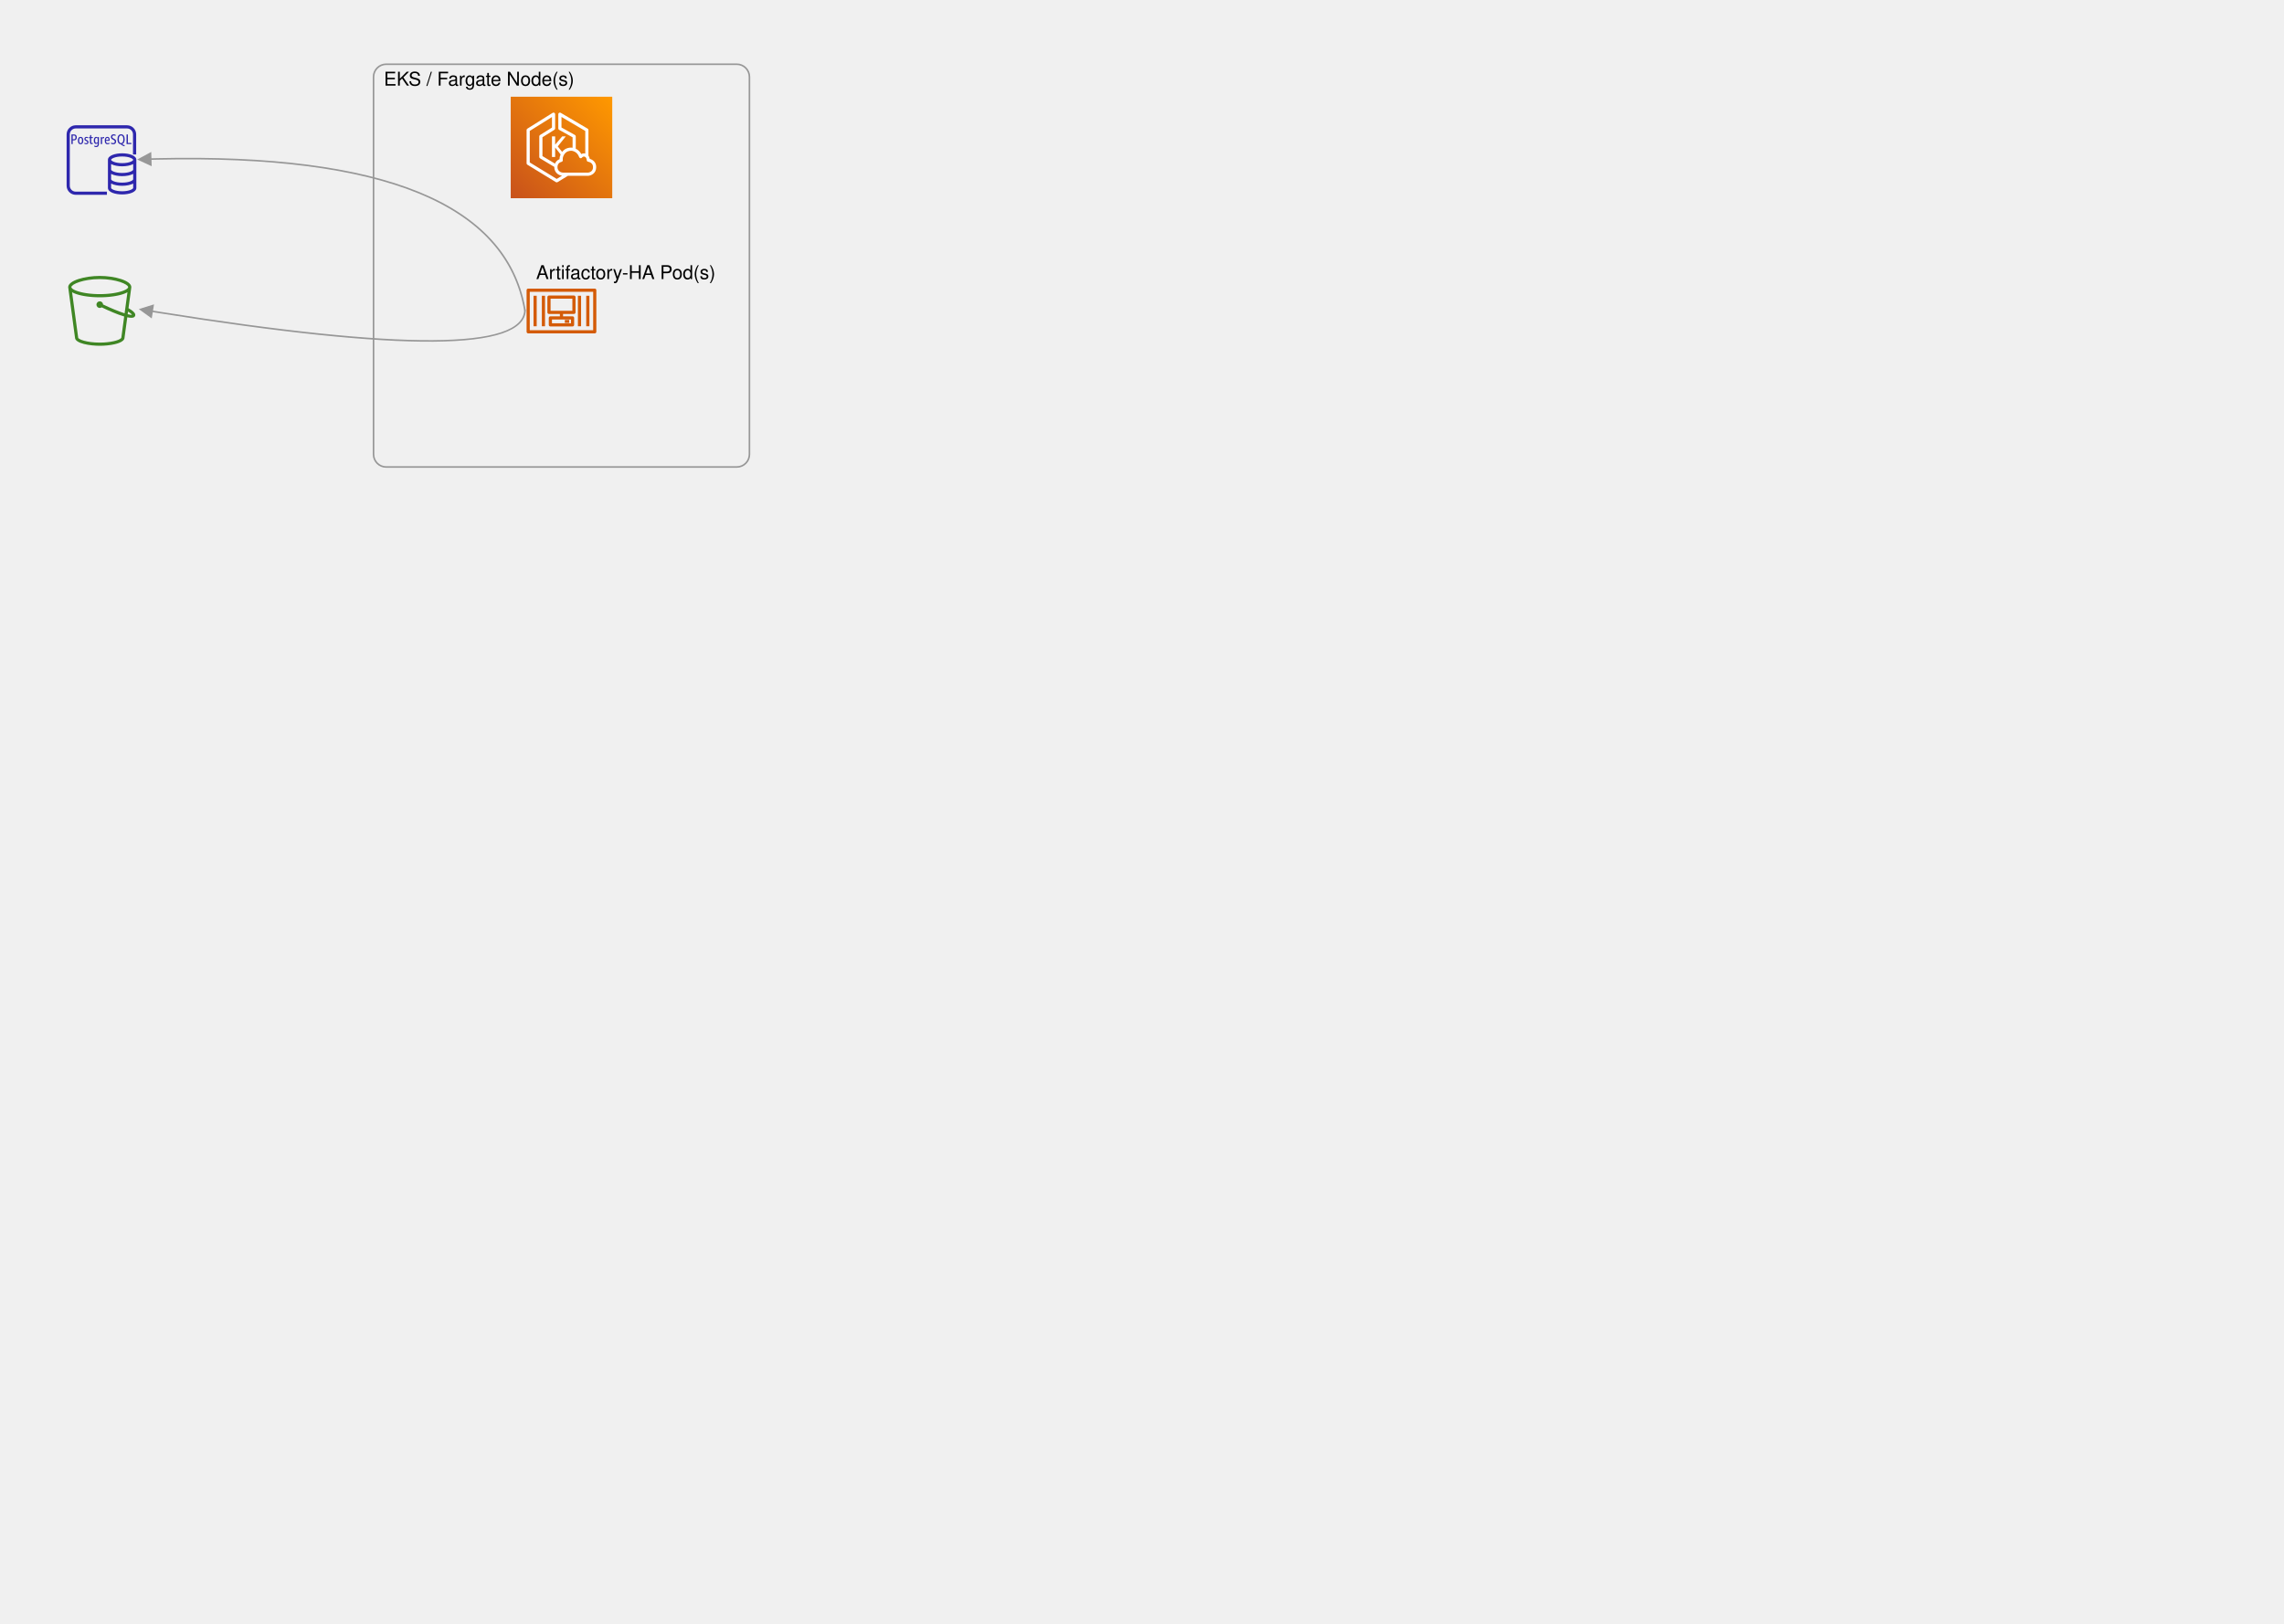
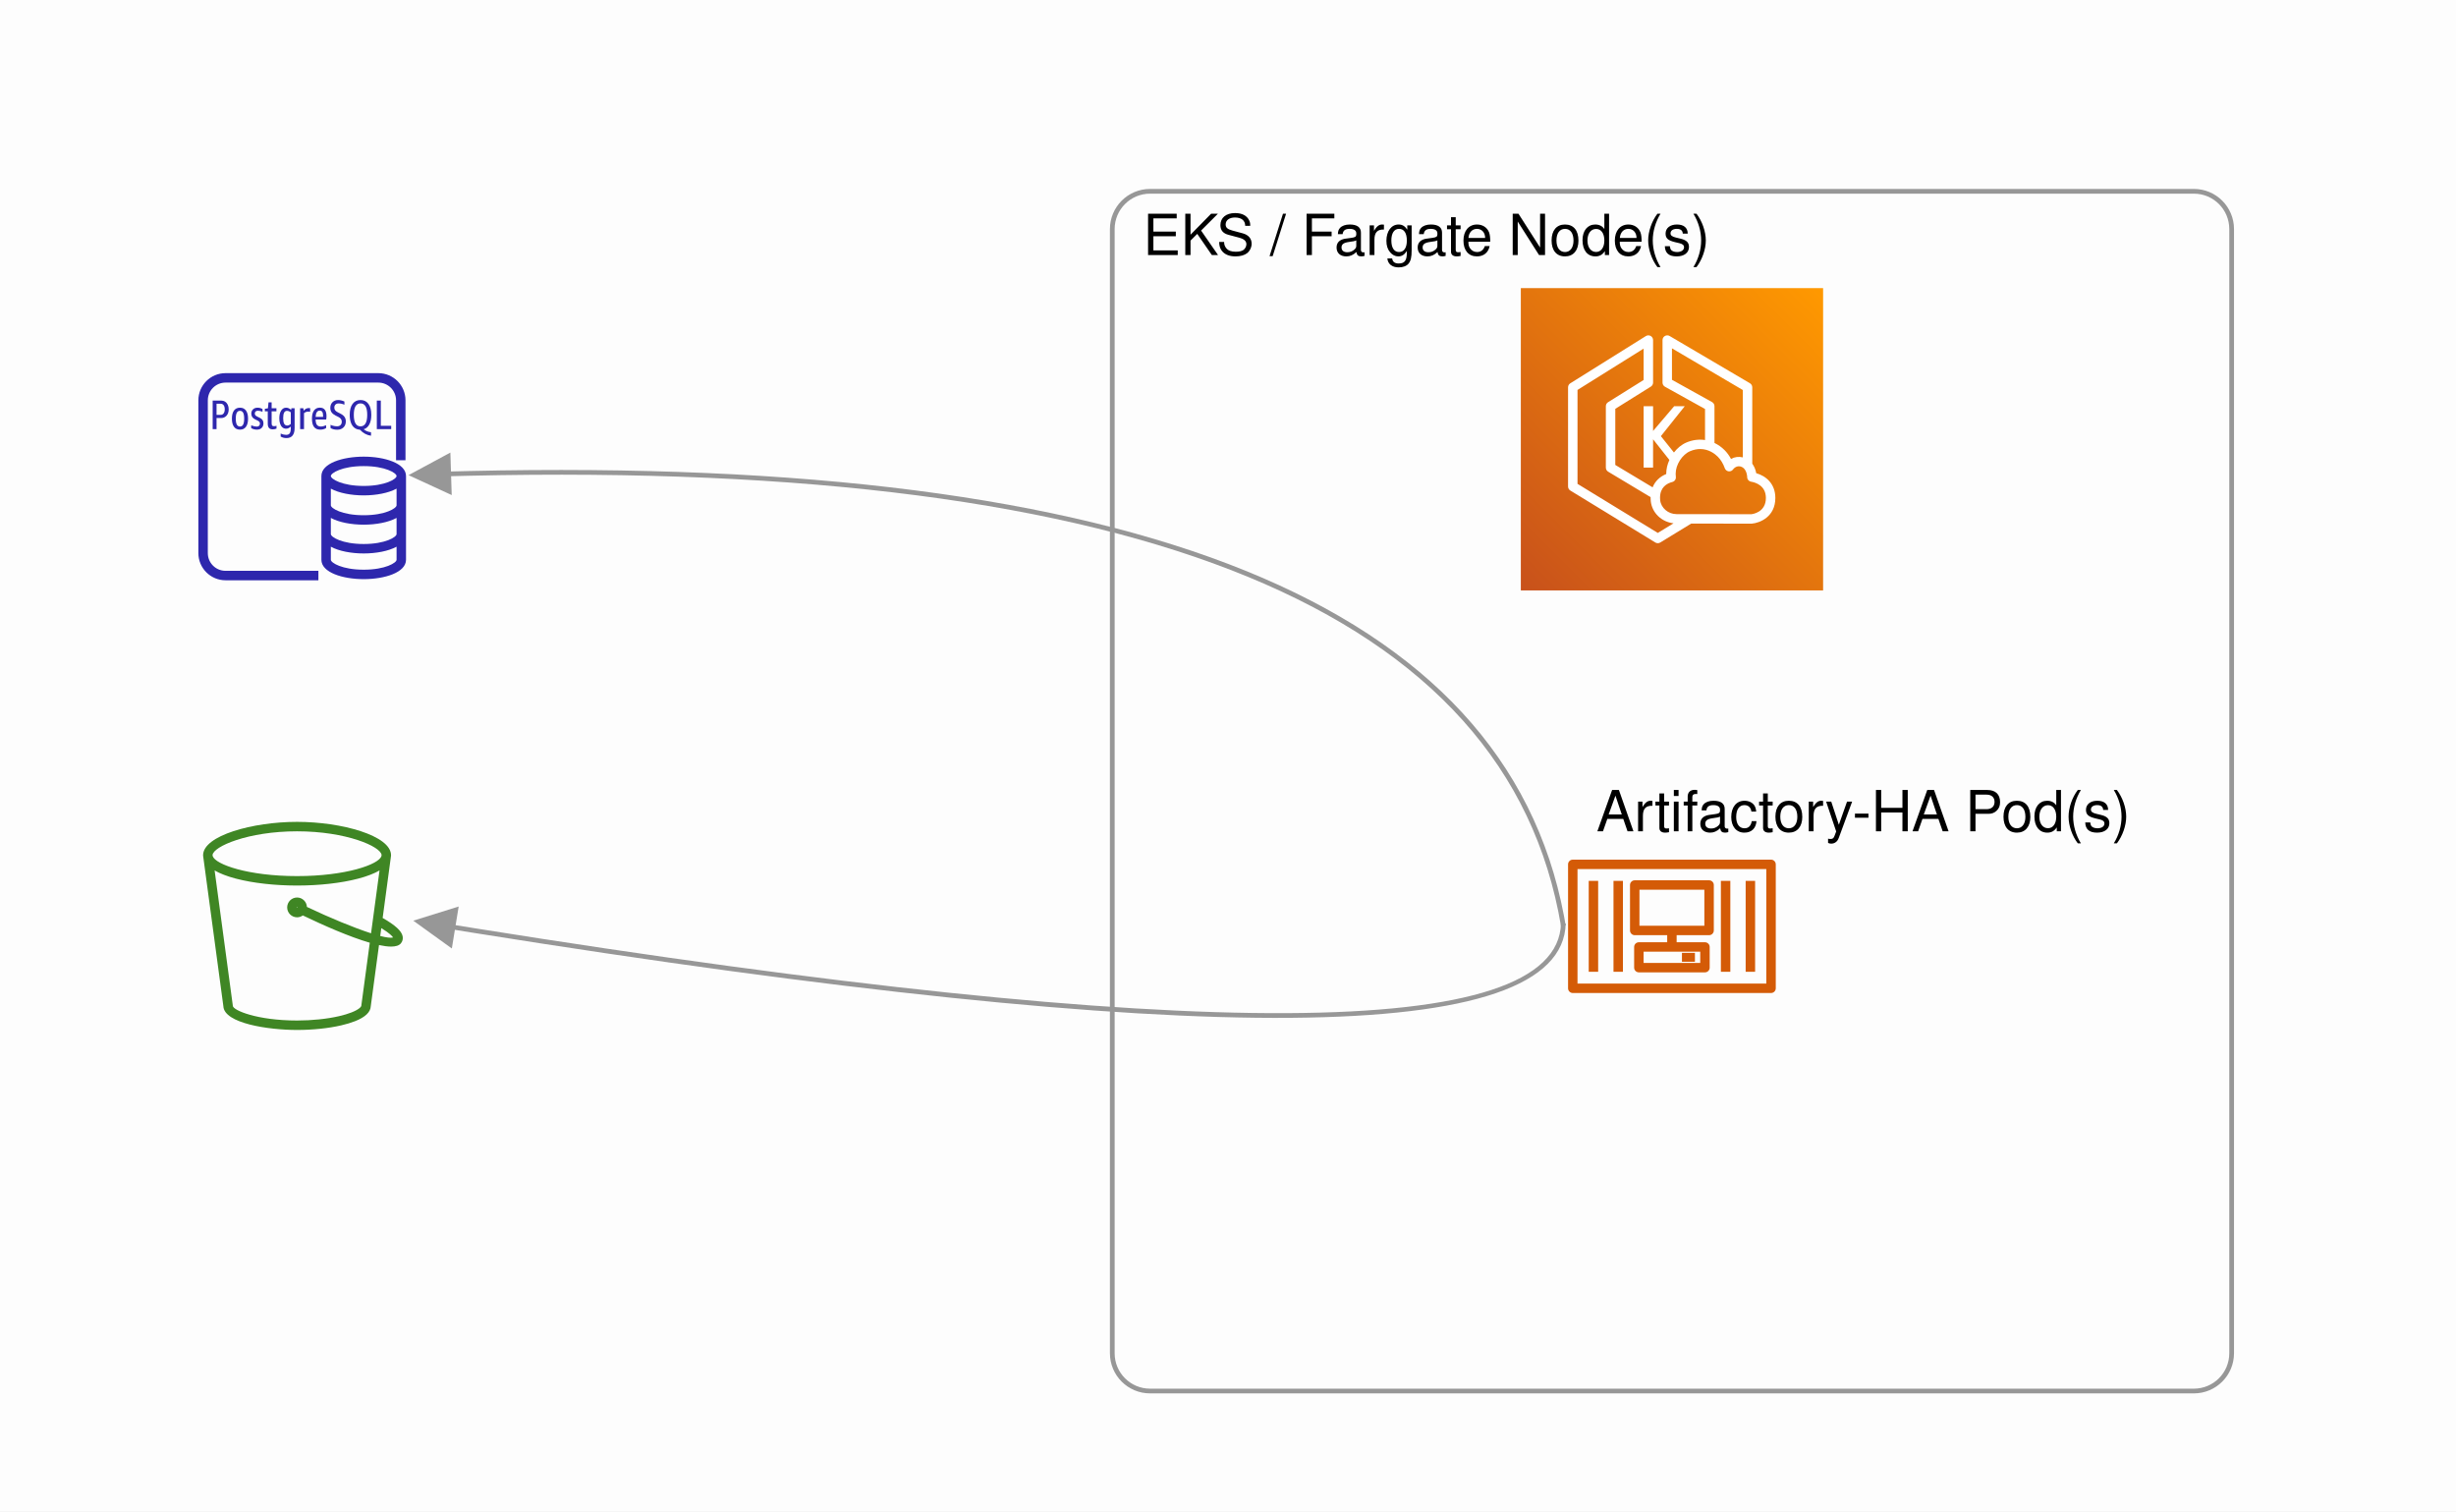
- <svg xmlns="http://www.w3.org/2000/svg" width="1440px" height="1024px" viewBox="0 0 1440 1024" version="1.1">
+ <svg xmlns="http://www.w3.org/2000/svg" width="520px" height="320px" viewBox="0 0 520 320" version="1.1">
  <defs>
    <linearGradient x1="0%" y1="100%" x2="100%" y2="0%" id="linearGradient-1">
      <stop stop-color="#C8511B" offset="0%" />
      <stop stop-color="#FF9900" offset="100%" />
    </linearGradient>
  </defs>
  <g id="Desktop-HD" stroke="none" stroke-width="1" fill="none" fill-rule="evenodd">
+     <rect fill="#FFFFFF" opacity="0.898" x="0" y="0" width="520" height="320" />
    <g id="AWS-Icons" transform="translate(40, 61)">
      <g id="Amazon-DATABASEAmazon-Aurora-PostgreSQL-instance_Resource-Icon_light-bg" transform="translate(0, 16)" fill="#2E27AD">
        <path d="M37.006,32.082 C32.415,32.082 30.048,30.609 30.048,29.981 L30.048,26.451 C31.777,27.394 34.398,27.881 37.006,27.881 C39.615,27.881 42.235,27.394 43.964,26.451 L43.964,29.981 C43.964,30.609 41.597,32.082 37.006,32.082 L37.006,32.082 Z M37.006,38.174 C32.415,38.174 30.048,36.701 30.048,36.073 L30.048,32.652 C31.777,33.595 34.398,34.082 37.006,34.082 C39.615,34.082 42.235,33.595 43.964,32.652 L43.964,36.073 C43.964,36.701 41.597,38.174 37.006,38.174 L37.006,38.174 Z M37.006,43.613 C32.415,43.613 30.048,42.141 30.048,41.513 L30.048,38.744 C31.777,39.686 34.398,40.174 37.006,40.174 C39.615,40.174 42.235,39.686 43.964,38.744 L43.964,41.513 C43.964,42.141 41.597,43.613 37.006,43.613 L37.006,43.613 Z M37.006,21.68 C41.597,21.68 43.964,23.152 43.964,23.78 C43.964,24.408 41.597,25.881 37.006,25.881 C32.415,25.881 30.048,24.408 30.048,23.78 C30.048,23.152 32.415,21.68 37.006,21.68 L37.006,21.68 Z M37.006,19.68 C32.555,19.68 28.048,21.088 28.048,23.78 L28.048,41.513 C28.048,44.205 32.555,45.613 37.006,45.613 C41.457,45.613 45.964,44.205 45.964,41.513 L45.964,23.78 C45.964,21.088 41.457,19.68 37.006,19.68 L37.006,19.68 Z M7.75,43.853 L27.414,43.853 L27.414,45.853 L7.75,45.853 C4.579,45.853 2,43.274 2,40.103 L2,7.751 C2,4.58 4.579,2 7.75,2 L40.104,2 C43.275,2 45.854,4.58 45.854,7.751 L45.854,20.439 L43.854,20.439 L43.854,7.751 C43.854,5.683 42.171,4 40.104,4 L7.75,4 C5.683,4 4,5.683 4,7.751 L4,40.103 C4,42.171 5.683,43.853 7.75,43.853 L7.75,43.853 Z M40.629,7.805 L40.629,13.141 L42.826,13.141 L42.826,13.848 L39.783,13.848 L39.783,7.805 L40.629,7.805 Z M36.33,13.263 C35.86,13.263 35.505,13.059 35.267,12.648 C35.028,12.238 34.909,11.633 34.909,10.83 C34.909,10.028 35.028,9.424 35.267,9.017 C35.505,8.61 35.86,8.406 36.33,8.406 C36.801,8.406 37.155,8.61 37.395,9.017 C37.632,9.424 37.751,10.028 37.751,10.83 C37.751,11.633 37.632,12.238 37.395,12.648 C37.155,13.059 36.801,13.263 36.33,13.263 L36.33,13.263 Z M38.196,12.857 C38.475,12.331 38.614,11.656 38.614,10.83 C38.614,9.836 38.414,9.064 38.013,8.515 C37.612,7.966 37.051,7.691 36.33,7.691 C35.61,7.691 35.049,7.966 34.648,8.515 C34.246,9.064 34.046,9.836 34.046,10.83 C34.046,11.464 34.129,12.013 34.294,12.478 C34.46,12.943 34.705,13.304 35.031,13.56 C35.357,13.815 35.749,13.954 36.208,13.978 C36.54,14.339 36.902,14.626 37.298,14.842 C37.693,15.057 38.112,15.193 38.554,15.251 L38.554,14.51 C38.251,14.476 37.976,14.408 37.726,14.31 C37.476,14.21 37.235,14.068 37.002,13.882 C37.519,13.725 37.917,13.384 38.196,12.857 L38.196,12.857 Z M32.097,12.993 C32.275,12.818 32.363,12.577 32.363,12.269 C32.363,11.851 32.131,11.522 31.666,11.284 L31.046,10.97 C30.657,10.772 30.375,10.546 30.2,10.29 C30.027,10.034 29.939,9.72 29.939,9.348 C29.939,8.854 30.093,8.454 30.402,8.149 C30.709,7.844 31.113,7.691 31.613,7.691 C32.002,7.691 32.439,7.796 32.921,8.005 L32.921,8.686 C32.526,8.505 32.11,8.415 31.674,8.415 C31.401,8.415 31.185,8.495 31.025,8.654 C30.864,8.814 30.785,9.031 30.785,9.305 C30.785,9.52 30.84,9.702 30.95,9.853 C31.061,10.005 31.244,10.147 31.5,10.281 L32.118,10.595 C32.497,10.787 32.775,11.014 32.951,11.274 C33.129,11.537 33.218,11.851 33.218,12.217 C33.218,12.746 33.052,13.172 32.721,13.494 C32.389,13.816 31.947,13.978 31.396,13.978 C31.127,13.978 30.87,13.947 30.623,13.887 C30.376,13.825 30.163,13.737 29.983,13.621 L29.983,12.949 C30.459,13.153 30.921,13.254 31.369,13.254 C31.677,13.254 31.92,13.167 32.097,12.993 L32.097,12.993 Z M27.074,10.268 C27.223,10.044 27.431,9.932 27.698,9.932 C27.937,9.932 28.113,10.02 28.23,10.198 C28.346,10.376 28.404,10.65 28.404,11.021 C28.404,11.062 28.402,11.103 28.4,11.145 C28.397,11.185 28.396,11.223 28.396,11.258 L26.826,11.258 C26.844,10.821 26.926,10.492 27.074,10.268 L27.074,10.268 Z M29.05,13.027 C28.649,13.208 28.282,13.298 27.951,13.298 C27.562,13.298 27.277,13.182 27.101,12.949 C26.923,12.717 26.832,12.339 26.826,11.815 L29.059,11.815 C29.105,11.595 29.128,11.353 29.128,11.092 C29.128,10.505 29.01,10.061 28.775,9.758 C28.539,9.456 28.192,9.305 27.733,9.305 C27.193,9.305 26.777,9.505 26.486,9.906 C26.195,10.307 26.05,10.883 26.05,11.633 C26.05,12.417 26.195,13.001 26.486,13.386 C26.777,13.769 27.218,13.961 27.812,13.961 C28.282,13.961 28.694,13.851 29.05,13.629 L29.05,13.027 Z M24.799,9.526 C24.97,9.436 25.166,9.392 25.387,9.392 C25.481,9.392 25.573,9.4 25.666,9.418 L25.666,10.177 C25.503,10.153 25.372,10.142 25.274,10.142 C24.943,10.142 24.641,10.249 24.367,10.464 L24.367,13.848 L23.547,13.848 L23.547,9.427 L24.228,9.427 L24.306,9.958 C24.463,9.761 24.627,9.617 24.799,9.526 L24.799,9.526 Z M20.81,13.089 C20.519,13.089 20.304,12.962 20.165,12.709 C20.026,12.456 19.955,12.068 19.955,11.545 C19.955,11.011 20.021,10.616 20.152,10.363 C20.282,10.11 20.487,9.984 20.767,9.984 C21.027,9.984 21.295,10.089 21.568,10.299 L21.568,12.757 C21.301,12.978 21.048,13.089 20.81,13.089 L20.81,13.089 Z M21.342,14.736 C21.191,14.958 20.935,15.067 20.574,15.067 C20.243,15.067 19.86,14.978 19.424,14.798 L19.424,15.426 C19.796,15.641 20.202,15.748 20.645,15.748 C21.801,15.748 22.38,15.03 22.38,13.595 L22.38,9.427 L21.699,9.427 L21.639,9.784 C21.301,9.47 20.949,9.313 20.583,9.313 C20.142,9.313 19.79,9.517 19.528,9.924 C19.267,10.33 19.136,10.88 19.136,11.571 C19.136,12.008 19.193,12.39 19.306,12.718 C19.419,13.046 19.583,13.303 19.799,13.485 C20.014,13.668 20.27,13.76 20.566,13.76 C20.914,13.76 21.249,13.612 21.568,13.315 L21.568,13.638 C21.568,14.149 21.492,14.516 21.342,14.736 L21.342,14.736 Z M16.694,12.687 L16.694,10.089 L16.075,10.089 L16.075,9.549 L16.73,9.444 L16.851,8.188 L17.514,8.188 L17.514,9.427 L18.526,9.427 L18.526,10.089 L17.514,10.089 L17.514,12.627 C17.514,12.848 17.55,13.003 17.623,13.093 C17.695,13.183 17.825,13.228 18.011,13.228 C18.191,13.228 18.368,13.199 18.543,13.141 L18.543,13.742 C18.293,13.848 18.028,13.899 17.749,13.899 C17.389,13.899 17.123,13.801 16.951,13.603 C16.78,13.405 16.694,13.101 16.694,12.687 L16.694,12.687 Z M14.86,13.145 C14.978,13.032 15.038,12.87 15.038,12.661 C15.038,12.411 14.878,12.208 14.558,12.051 L13.991,11.772 C13.468,11.517 13.207,11.115 13.207,10.569 C13.207,10.197 13.329,9.895 13.572,9.662 C13.817,9.43 14.134,9.313 14.524,9.313 C14.89,9.313 15.241,9.406 15.578,9.593 L15.578,10.185 C15.258,10.034 14.93,9.958 14.593,9.958 C14.396,9.958 14.238,10.011 14.122,10.115 C14.006,10.22 13.948,10.362 13.948,10.543 C13.948,10.688 13.987,10.81 14.066,10.909 C14.144,11.008 14.277,11.103 14.462,11.196 L14.994,11.458 C15.268,11.592 15.466,11.752 15.591,11.937 C15.717,12.124 15.778,12.353 15.778,12.627 C15.778,13.027 15.654,13.351 15.404,13.595 C15.154,13.839 14.819,13.961 14.402,13.961 C13.953,13.961 13.547,13.853 13.181,13.638 L13.181,13.045 C13.634,13.226 14.027,13.315 14.358,13.315 C14.572,13.315 14.739,13.259 14.86,13.145 L14.86,13.145 Z M11.481,12.893 C11.335,13.163 11.111,13.298 10.809,13.298 C10.507,13.298 10.282,13.163 10.138,12.893 C9.992,12.622 9.919,12.202 9.919,11.633 C9.919,11.062 9.992,10.645 10.138,10.377 C10.282,10.109 10.507,9.976 10.809,9.976 C11.111,9.976 11.335,10.109 11.481,10.377 C11.625,10.645 11.698,11.062 11.698,11.633 C11.698,12.202 11.625,12.622 11.481,12.893 L11.481,12.893 Z M10.809,9.313 C10.257,9.313 9.834,9.514 9.54,9.915 C9.247,10.316 9.1,10.889 9.1,11.633 C9.1,12.382 9.247,12.958 9.54,13.358 C9.834,13.76 10.257,13.961 10.809,13.961 C11.361,13.961 11.784,13.76 12.077,13.358 C12.371,12.958 12.518,12.382 12.518,11.633 C12.518,10.889 12.371,10.316 12.077,9.915 C11.784,9.514 11.361,9.313 10.809,9.313 L10.809,9.313 Z M7.352,10.517 C7.197,10.726 6.984,10.83 6.711,10.83 L5.848,10.83 L5.848,8.476 L6.711,8.476 C6.984,8.476 7.197,8.579 7.352,8.785 C7.506,8.992 7.583,9.281 7.583,9.653 C7.583,10.02 7.506,10.307 7.352,10.517 L7.352,10.517 Z M7.657,8.04 C7.409,7.884 7.123,7.805 6.798,7.805 L5.028,7.805 L5.028,13.848 L5.848,13.848 L5.848,11.502 L6.798,11.502 C7.28,11.502 7.671,11.333 7.971,10.996 C8.27,10.659 8.42,10.211 8.42,9.653 C8.42,9.293 8.355,8.974 8.224,8.694 C8.093,8.415 7.904,8.197 7.657,8.04 L7.657,8.04 Z" />
      </g>
      <g id="AWS-Amazon-Simple-Storage_Bucket_Resource-Icon_light-bg" transform="translate(0, 111)" fill="#3F8624">
        <path d="M40.504,26.16 L40.728,24.494 C42.512,25.581 43.063,26.209 43.223,26.474 C42.75,26.617 41.795,26.491 40.504,26.16 L40.504,26.16 Z M22.802,20.111 C22.802,20.058 22.845,20.015 22.898,20.015 C22.913,20.015 22.924,20.025 22.937,20.032 L22.864,20.179 C22.831,20.169 22.802,20.149 22.802,20.111 L22.802,20.111 Z M36.514,40.798 C36.508,40.843 36.505,40.887 36.505,40.931 C36.505,41.086 36.126,41.675 34.441,42.34 C33.69,42.637 32.803,42.903 31.803,43.133 C29.228,43.729 26.064,44.057 22.896,44.057 C14.43,44.057 9.289,41.887 9.289,40.931 C9.289,40.887 9.286,40.843 9.28,40.798 L5.441,12.285 C5.688,12.429 5.953,12.566 6.231,12.7 C6.31,12.738 6.396,12.774 6.478,12.812 C6.718,12.923 6.967,13.03 7.227,13.134 C7.339,13.178 7.452,13.222 7.567,13.265 C7.843,13.369 8.128,13.469 8.423,13.565 C8.51,13.594 8.593,13.624 8.681,13.651 C9.06,13.77 9.453,13.884 9.858,13.991 C9.971,14.021 10.088,14.05 10.203,14.078 C10.515,14.158 10.833,14.234 11.158,14.306 C11.299,14.338 11.439,14.369 11.581,14.398 C11.946,14.475 12.319,14.549 12.698,14.618 C12.78,14.633 12.859,14.649 12.942,14.664 C13.4,14.744 13.869,14.818 14.345,14.888 C14.479,14.907 14.615,14.924 14.751,14.942 C15.111,14.992 15.476,15.038 15.844,15.081 C15.994,15.098 16.145,15.116 16.297,15.133 C16.741,15.18 17.189,15.223 17.64,15.262 C17.693,15.266 17.747,15.272 17.802,15.276 C18.306,15.317 18.813,15.35 19.321,15.38 C19.466,15.388 19.611,15.394 19.757,15.401 C20.141,15.42 20.525,15.435 20.909,15.448 C21.06,15.453 21.209,15.458 21.359,15.462 C21.872,15.473 22.385,15.482 22.896,15.482 C23.406,15.482 23.919,15.473 24.432,15.462 C24.582,15.458 24.733,15.453 24.883,15.448 C25.268,15.435 25.651,15.42 26.034,15.401 C26.181,15.394 26.326,15.388 26.472,15.38 C26.981,15.35 27.487,15.317 27.99,15.276 C28.046,15.271 28.101,15.265 28.156,15.262 C28.607,15.223 29.052,15.18 29.494,15.133 C29.648,15.116 29.799,15.098 29.951,15.081 C30.317,15.038 30.681,14.992 31.04,14.943 C31.177,14.925 31.315,14.907 31.45,14.887 C31.925,14.818 32.393,14.744 32.852,14.664 C32.935,14.649 33.016,14.633 33.099,14.617 C33.477,14.549 33.848,14.475 34.213,14.398 C34.356,14.369 34.495,14.338 34.636,14.306 C34.961,14.233 35.279,14.157 35.592,14.078 C35.706,14.049 35.823,14.021 35.936,13.992 C36.342,13.884 36.735,13.77 37.114,13.651 C37.201,13.624 37.283,13.595 37.368,13.566 C37.665,13.47 37.952,13.369 38.23,13.264 C38.343,13.222 38.455,13.179 38.566,13.135 C38.828,13.03 39.079,12.922 39.322,12.81 C39.401,12.773 39.485,12.738 39.563,12.701 C39.841,12.567 40.107,12.429 40.354,12.285 L38.562,25.591 C34.925,24.424 29.817,22.307 24.982,20.008 C24.927,18.901 24.018,18.015 22.898,18.015 C21.742,18.015 20.802,18.956 20.802,20.111 C20.802,21.266 21.742,22.206 22.898,22.206 C23.352,22.206 23.77,22.057 24.113,21.81 C28.445,23.889 33.976,26.342 38.293,27.588 L36.514,40.798 Z M22.896,4 C33.315,4 40.656,7.228 40.792,9.021 L40.766,9.229 C40.748,9.291 40.709,9.354 40.676,9.418 C40.649,9.47 40.629,9.52 40.592,9.573 C40.548,9.635 40.483,9.698 40.426,9.761 C40.375,9.816 40.332,9.871 40.271,9.927 C40.203,9.988 40.116,10.051 40.035,10.113 C39.96,10.171 39.894,10.228 39.808,10.287 C39.717,10.347 39.608,10.409 39.506,10.471 C39.407,10.53 39.316,10.59 39.205,10.649 C39.095,10.709 38.966,10.767 38.845,10.827 C38.721,10.888 38.605,10.948 38.469,11.009 C38.34,11.066 38.193,11.123 38.055,11.18 C37.905,11.24 37.764,11.302 37.604,11.361 C37.456,11.417 37.29,11.471 37.133,11.525 C36.962,11.584 36.798,11.644 36.616,11.702 C36.447,11.756 36.261,11.806 36.082,11.859 C35.892,11.915 35.709,11.972 35.509,12.026 C35.317,12.078 35.11,12.126 34.91,12.176 C34.703,12.227 34.503,12.28 34.286,12.33 C34.07,12.379 33.838,12.424 33.612,12.471 C33.394,12.516 33.182,12.564 32.954,12.607 C32.714,12.653 32.457,12.694 32.207,12.737 C31.977,12.776 31.754,12.818 31.515,12.855 C31.255,12.895 30.979,12.931 30.709,12.968 C30.465,13.001 30.227,13.038 29.975,13.068 C29.682,13.104 29.373,13.134 29.07,13.165 C28.826,13.191 28.59,13.22 28.34,13.242 C28.004,13.273 27.652,13.296 27.306,13.32 C27.073,13.338 26.848,13.358 26.61,13.373 C26.231,13.395 25.834,13.409 25.441,13.426 C25.225,13.434 25.015,13.447 24.794,13.454 C24.175,13.472 23.542,13.482 22.896,13.482 C22.25,13.482 21.617,13.472 20.997,13.454 C20.775,13.447 20.563,13.433 20.343,13.425 C19.953,13.409 19.56,13.395 19.182,13.373 C18.932,13.357 18.694,13.336 18.449,13.318 C18.116,13.294 17.776,13.272 17.453,13.242 C17.202,13.22 16.966,13.19 16.721,13.165 C16.418,13.134 16.109,13.104 15.817,13.068 C15.567,13.038 15.33,13.002 15.087,12.968 C14.817,12.931 14.539,12.896 14.278,12.855 C14.03,12.817 13.798,12.773 13.559,12.732 C13.318,12.69 13.071,12.651 12.84,12.607 C12.608,12.563 12.393,12.515 12.169,12.469 C11.947,12.422 11.719,12.378 11.506,12.329 C11.29,12.28 11.091,12.227 10.884,12.176 C10.684,12.126 10.476,12.078 10.285,12.026 C10.082,11.972 9.897,11.914 9.704,11.857 C9.528,11.806 9.345,11.755 9.178,11.702 C8.993,11.643 8.827,11.583 8.654,11.522 C8.499,11.469 8.336,11.416 8.191,11.361 C8.029,11.302 7.888,11.239 7.738,11.179 C7.6,11.122 7.453,11.065 7.325,11.009 C7.191,10.948 7.074,10.888 6.95,10.827 C6.829,10.767 6.699,10.709 6.589,10.648 C6.479,10.589 6.387,10.529 6.287,10.469 C6.186,10.408 6.077,10.347 5.987,10.287 C5.9,10.227 5.832,10.169 5.756,10.11 C5.677,10.049 5.591,9.987 5.525,9.927 C5.462,9.87 5.418,9.813 5.366,9.758 C5.31,9.696 5.247,9.634 5.203,9.573 C5.165,9.519 5.146,9.467 5.118,9.413 C5.086,9.351 5.047,9.289 5.03,9.229 L5.002,9.02 C5.141,7.227 12.48,4 22.896,4 L22.896,4 Z M45.255,26.257 C45.042,25.107 43.717,23.889 41.018,22.347 L42.734,9.595 L42.734,9.591 L42.734,9.59 L42.785,9.2 C42.791,9.157 42.794,9.114 42.794,9.071 C42.794,4.904 32.308,2 22.896,2 C13.485,2 3,4.904 3,9.071 C3,9.115 3.003,9.159 3.009,9.203 L3.061,9.593 L3.061,9.595 L7.29,41.009 C7.421,44.685 16.903,46.057 22.896,46.057 C26.211,46.057 29.534,45.711 32.253,45.082 C33.348,44.83 34.331,44.533 35.175,44.2 C37.341,43.345 38.46,42.271 38.504,41.009 L40.245,28.08 C41.197,28.282 42.062,28.405 42.781,28.405 C43.75,28.405 44.475,28.2 44.867,27.732 C45.217,27.316 45.355,26.792 45.255,26.257 L45.255,26.257 Z" />
      </g>
      <g id="Amazon-Elastic-Container-Service-Container-3_Resource-Icon_light-bg" transform="translate(290, 111)" fill="#D45B07">
        <path d="M26.112,31.613 L28.861,31.613 L28.861,29.738 L26.112,29.738 L26.112,31.613 Z M17.117,23.99 L30.858,23.99 L30.858,16.371 L17.117,16.371 L17.117,23.99 Z M17.993,31.862 L29.984,31.862 L29.984,29.489 L17.993,29.489 L17.993,31.862 Z M16.117,25.991 L22.989,25.991 L22.989,27.489 L16.992,27.489 C16.44,27.489 15.992,27.936 15.992,28.489 L15.992,32.862 C15.992,33.414 16.44,33.862 16.992,33.862 L30.984,33.862 C31.536,33.862 31.984,33.414 31.984,32.862 L31.984,28.489 C31.984,27.936 31.536,27.489 30.984,27.489 L24.989,27.489 L24.989,25.991 L31.859,25.991 C32.411,25.991 32.859,25.543 32.859,24.991 L32.859,15.371 C32.859,14.819 32.411,14.371 31.859,14.371 L16.117,14.371 C15.565,14.371 15.117,14.819 15.117,15.371 L15.117,24.991 C15.117,25.543 15.565,25.991 16.117,25.991 L16.117,25.991 Z M39.603,33.736 L41.603,33.736 L41.603,14.498 L39.603,14.498 L39.603,33.736 Z M34.357,33.736 L36.357,33.736 L36.357,14.498 L34.357,14.498 L34.357,33.736 Z M11.62,33.736 L13.62,33.736 L13.62,14.498 L11.62,14.498 L11.62,33.736 Z M6.373,33.736 L8.373,33.736 L8.373,14.498 L6.373,14.498 L6.373,33.736 Z M4,36.234 L43.976,36.234 L43.976,12 L4,12 L4,36.234 Z M44.976,9.999 L3,9.999 C2.448,9.999 2,10.447 2,10.999 L2,37.234 C2,37.786 2.448,38.234 3,38.234 L44.976,38.234 C45.529,38.234 45.976,37.786 45.976,37.234 L45.976,10.999 C45.976,10.447 45.529,9.999 44.976,9.999 L44.976,9.999 Z" />
      </g>
      <g id="Group" transform="translate(282, 0)">
        <g fill="url(#linearGradient-1)" id="Rectangle">
          <rect x="0" y="0" width="64" height="64" />
        </g>
        <g transform="translate(8, 8)" fill="#FFFFFF" id="Icon-Service/48/Amazon-EKS-Cloud_48">
          <path d="M40.812,39.865 L24.97,39.848 C23.207,39.846 21.683,38.548 21.502,36.891 C21.485,36.732 21.475,36.566 21.475,36.391 C21.475,34.171 22.89,33.344 24.077,33.042 C24.563,32.918 24.882,32.452 24.823,31.954 C24.797,31.74 24.784,31.522 24.784,31.301 C24.784,29.381 26.155,27.239 27.84,26.525 C28.616,26.196 29.333,26.066 29.983,26.066 C31.833,26.066 33.139,27.125 33.709,27.698 C34.335,28.325 34.845,29.165 35.184,30.127 C35.307,30.476 35.614,30.729 35.979,30.783 C36.348,30.84 36.711,30.686 36.932,30.389 C37.341,29.836 37.974,29.603 38.578,29.779 C39.326,29.998 39.825,30.794 39.924,31.917 C39.885,32.427 40.24,32.89 40.752,32.978 C41.695,33.14 43.886,33.801 43.886,36.429 C43.886,39.488 41.048,39.839 40.812,39.865 L40.812,39.865 Z M21,43.828 L4,33.439 L4,13.554 L18,4.804 L18,11.446 L10.47,16.152 C10.178,16.335 10,16.655 10,17 L10,30 C10,30.351 10.185,30.677 10.486,30.857 L19.484,36.256 C19.483,36.302 19.475,36.344 19.475,36.391 C19.475,36.642 19.489,36.882 19.514,37.11 C19.786,39.6 21.811,41.507 24.333,41.791 L21,43.828 Z M32.486,16.126 L24,11.411 L24,4.748 L39,13.572 L39,27.834 C38.14,27.62 37.257,27.739 36.5,28.159 C36.123,27.451 35.663,26.824 35.125,26.285 C34.481,25.638 33.76,25.147 33,24.781 L33,17 C33,16.636 32.803,16.302 32.486,16.126 L32.486,16.126 Z M41.841,31.179 C41.7,30.398 41.409,29.722 41,29.175 L41,13 C41,12.645 40.813,12.318 40.507,12.138 L23.507,2.138 C23.2,1.956 22.816,1.954 22.504,2.132 C22.193,2.31 22,2.641 22,3 L22,12 C22,12.363 22.198,12.698 22.515,12.874 L31,17.588 L31,24.164 C29.714,23.973 28.372,24.128 27.061,24.683 C26.041,25.115 25.138,25.874 24.418,26.8 L21.651,23.34 L26.708,17 L24.463,17 L20,22.241 L20,17 L18,17 L18,30 L20,30 L20,24 L23.454,28.377 C23.031,29.305 22.784,30.309 22.784,31.301 L22.784,31.362 C21.411,31.91 20.423,32.895 19.901,34.174 L12,29.433 L12,17.554 L19.531,12.848 C19.823,12.665 20,12.344 20,12 L20,3 C20,2.636 19.803,2.302 19.485,2.125 C19.168,1.949 18.78,1.959 18.47,2.152 L2.47,12.152 C2.178,12.335 2,12.655 2,13 L2,34 C2,34.348 2.182,34.671 2.479,34.853 L20.479,45.853 C20.639,45.951 20.82,46 21,46 C21.181,46 21.362,45.951 21.522,45.853 L28.071,41.851 L40.892,41.862 C42.62,41.721 45.886,40.405 45.886,36.429 C45.886,33.404 43.914,31.778 41.841,31.179 L41.841,31.179 Z" id="Fill-4" />
        </g>
      </g>
    </g>
    <g id="Sections-and-Labels" transform="translate(235, 40)">
      <rect id="Rectangle-EKS" stroke="#979797" fill-opacity="0" fill="#D8D8D8" x="0.5" y="0.5" width="237" height="254" rx="8" />
      <text id="Artifactory-HA-Pod(s" font-family="Helvetica" font-size="12" font-weight="normal" fill="#000000">
        <tspan x="103" y="136">Artifactory-HA Pod(s)</tspan>
      </text>
      <text id="EKS-/-Fargate-Node(s" font-family="Helvetica" font-size="12" font-weight="normal" fill="#000000">
        <tspan x="7" y="14">EKS / Fargate Node(s)</tspan>
      </text>
    </g>
    <g id="Arrows-and-Connections" transform="translate(87, 100)" fill="#979797" fill-rule="nonzero">
      <path id="Path-1---Artifactory-to-PostgreSQL" d="M8.355,-4.185 L8.479,-0.183 L12.319,-0.279 C154.277,-3.469 231.605,27.877 244.13,93.886 L244.493,95.917 L243.507,96.083 C232.3,29.338 155.301,-2.493 12.333,0.721 L8.511,0.816 L8.637,4.811 L-0.5,0.595 L8.355,-4.185 Z" />
      <path id="Path-2---Artifactory-to-S3" d="M10.113,91.925 L9.469,95.872 L13.556,96.529 C166.057,120.906 242.867,120.407 243.5,95.496 L244.5,95.521 C243.838,121.556 166.976,122.067 13.429,97.521 L9.308,96.858 L8.666,100.808 L0.507,94.92 L10.113,91.925 Z" />
    </g>
  </g>
</svg>
